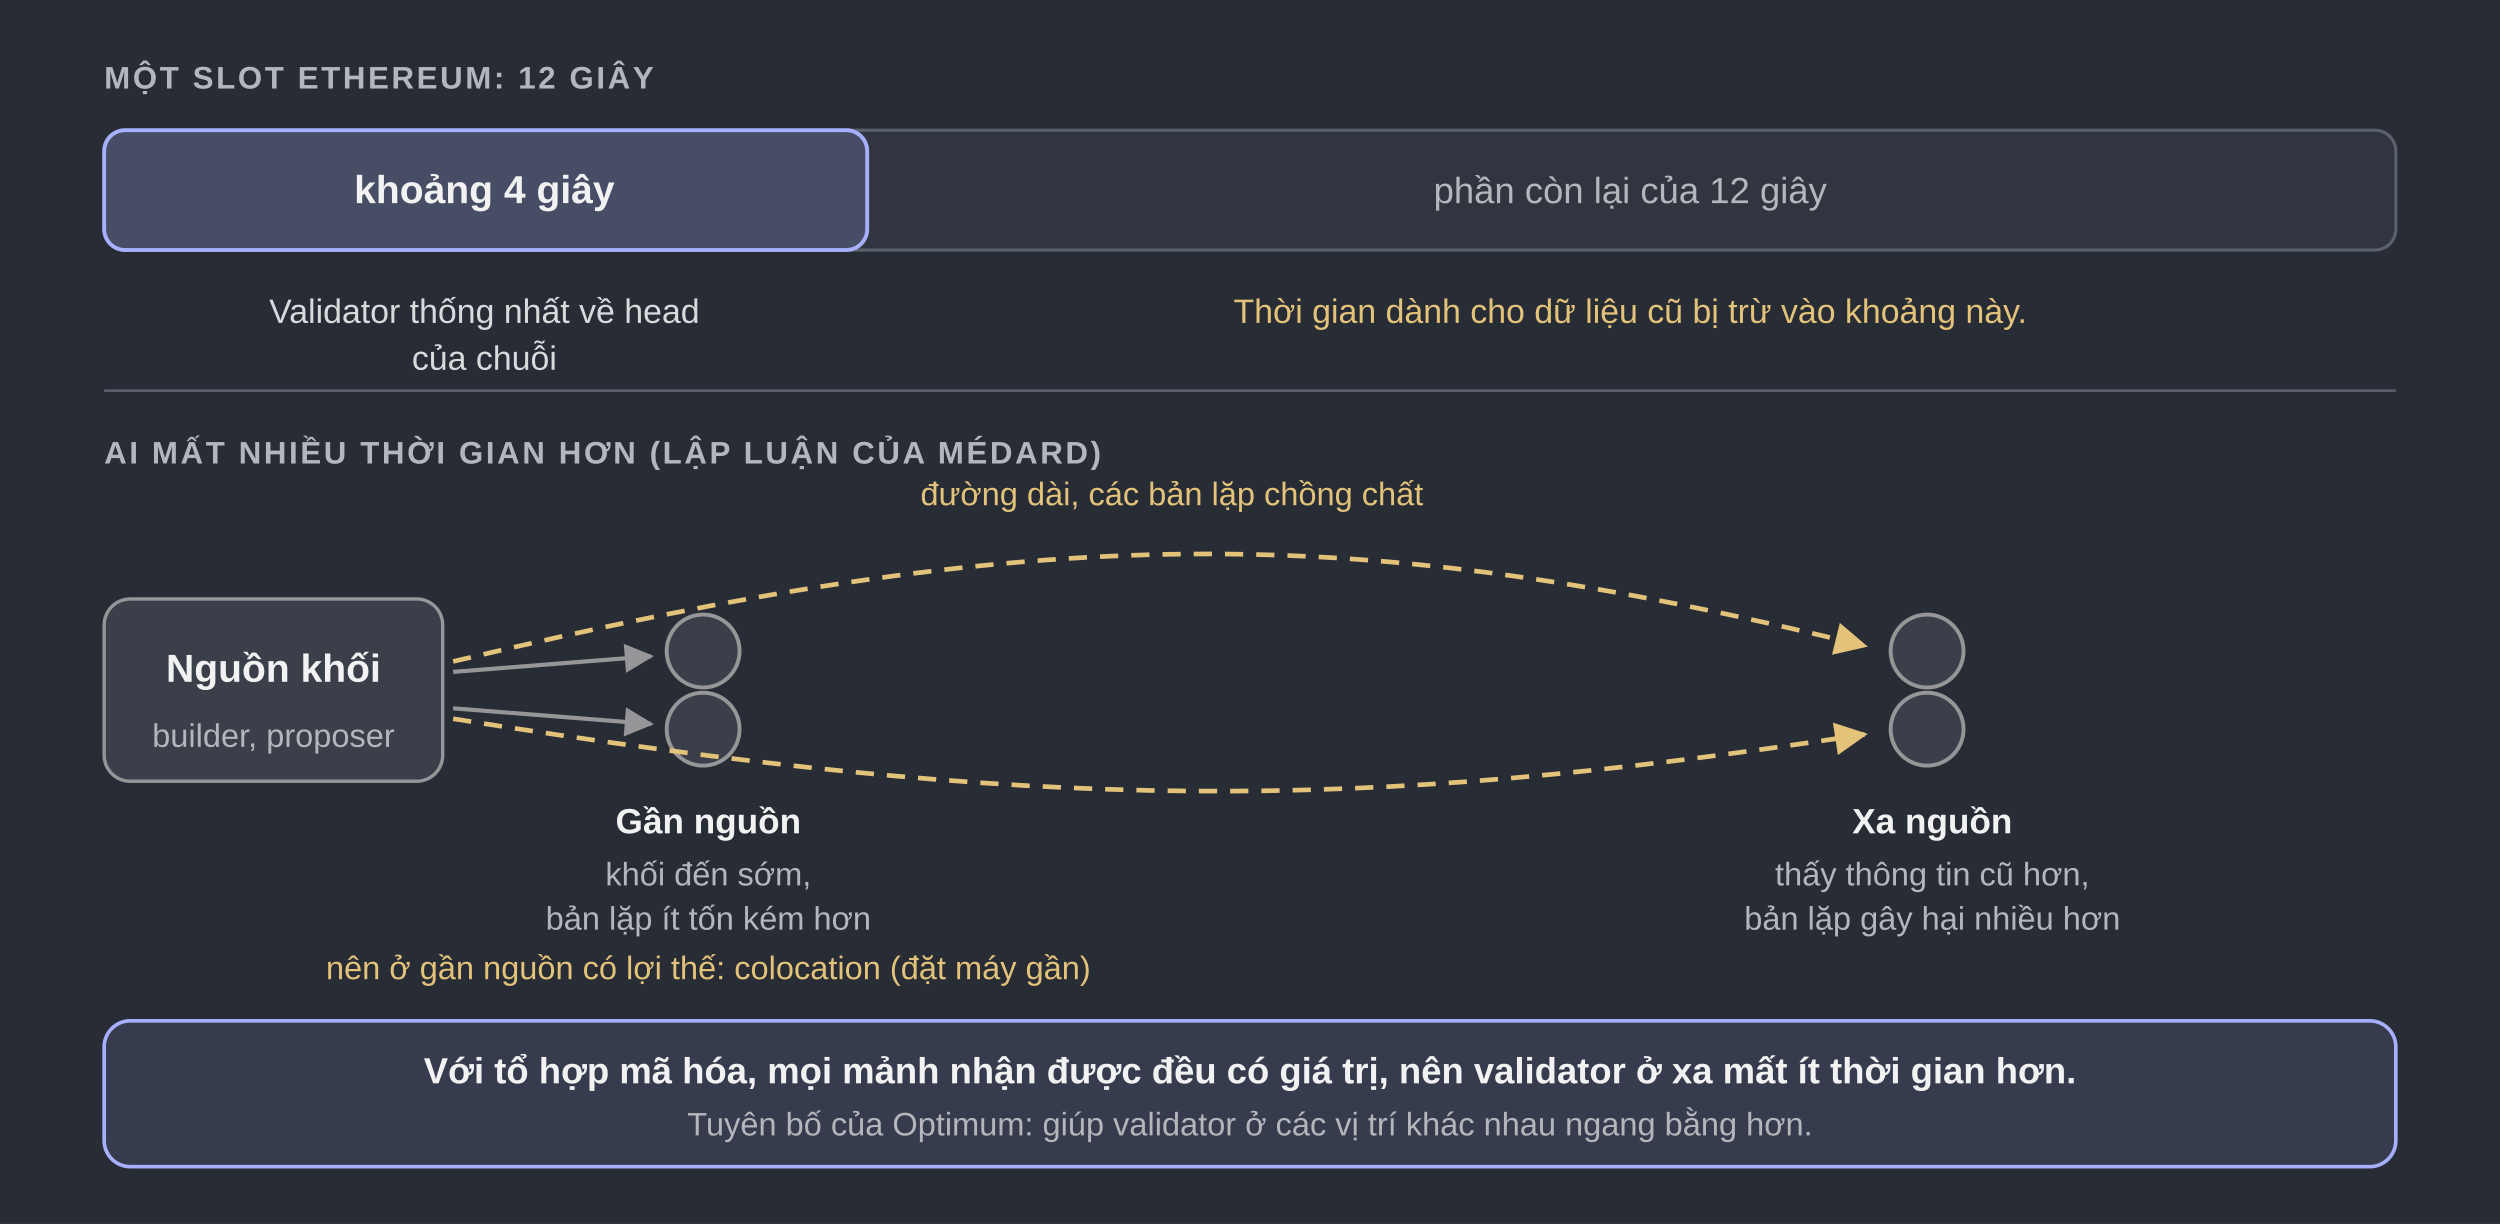
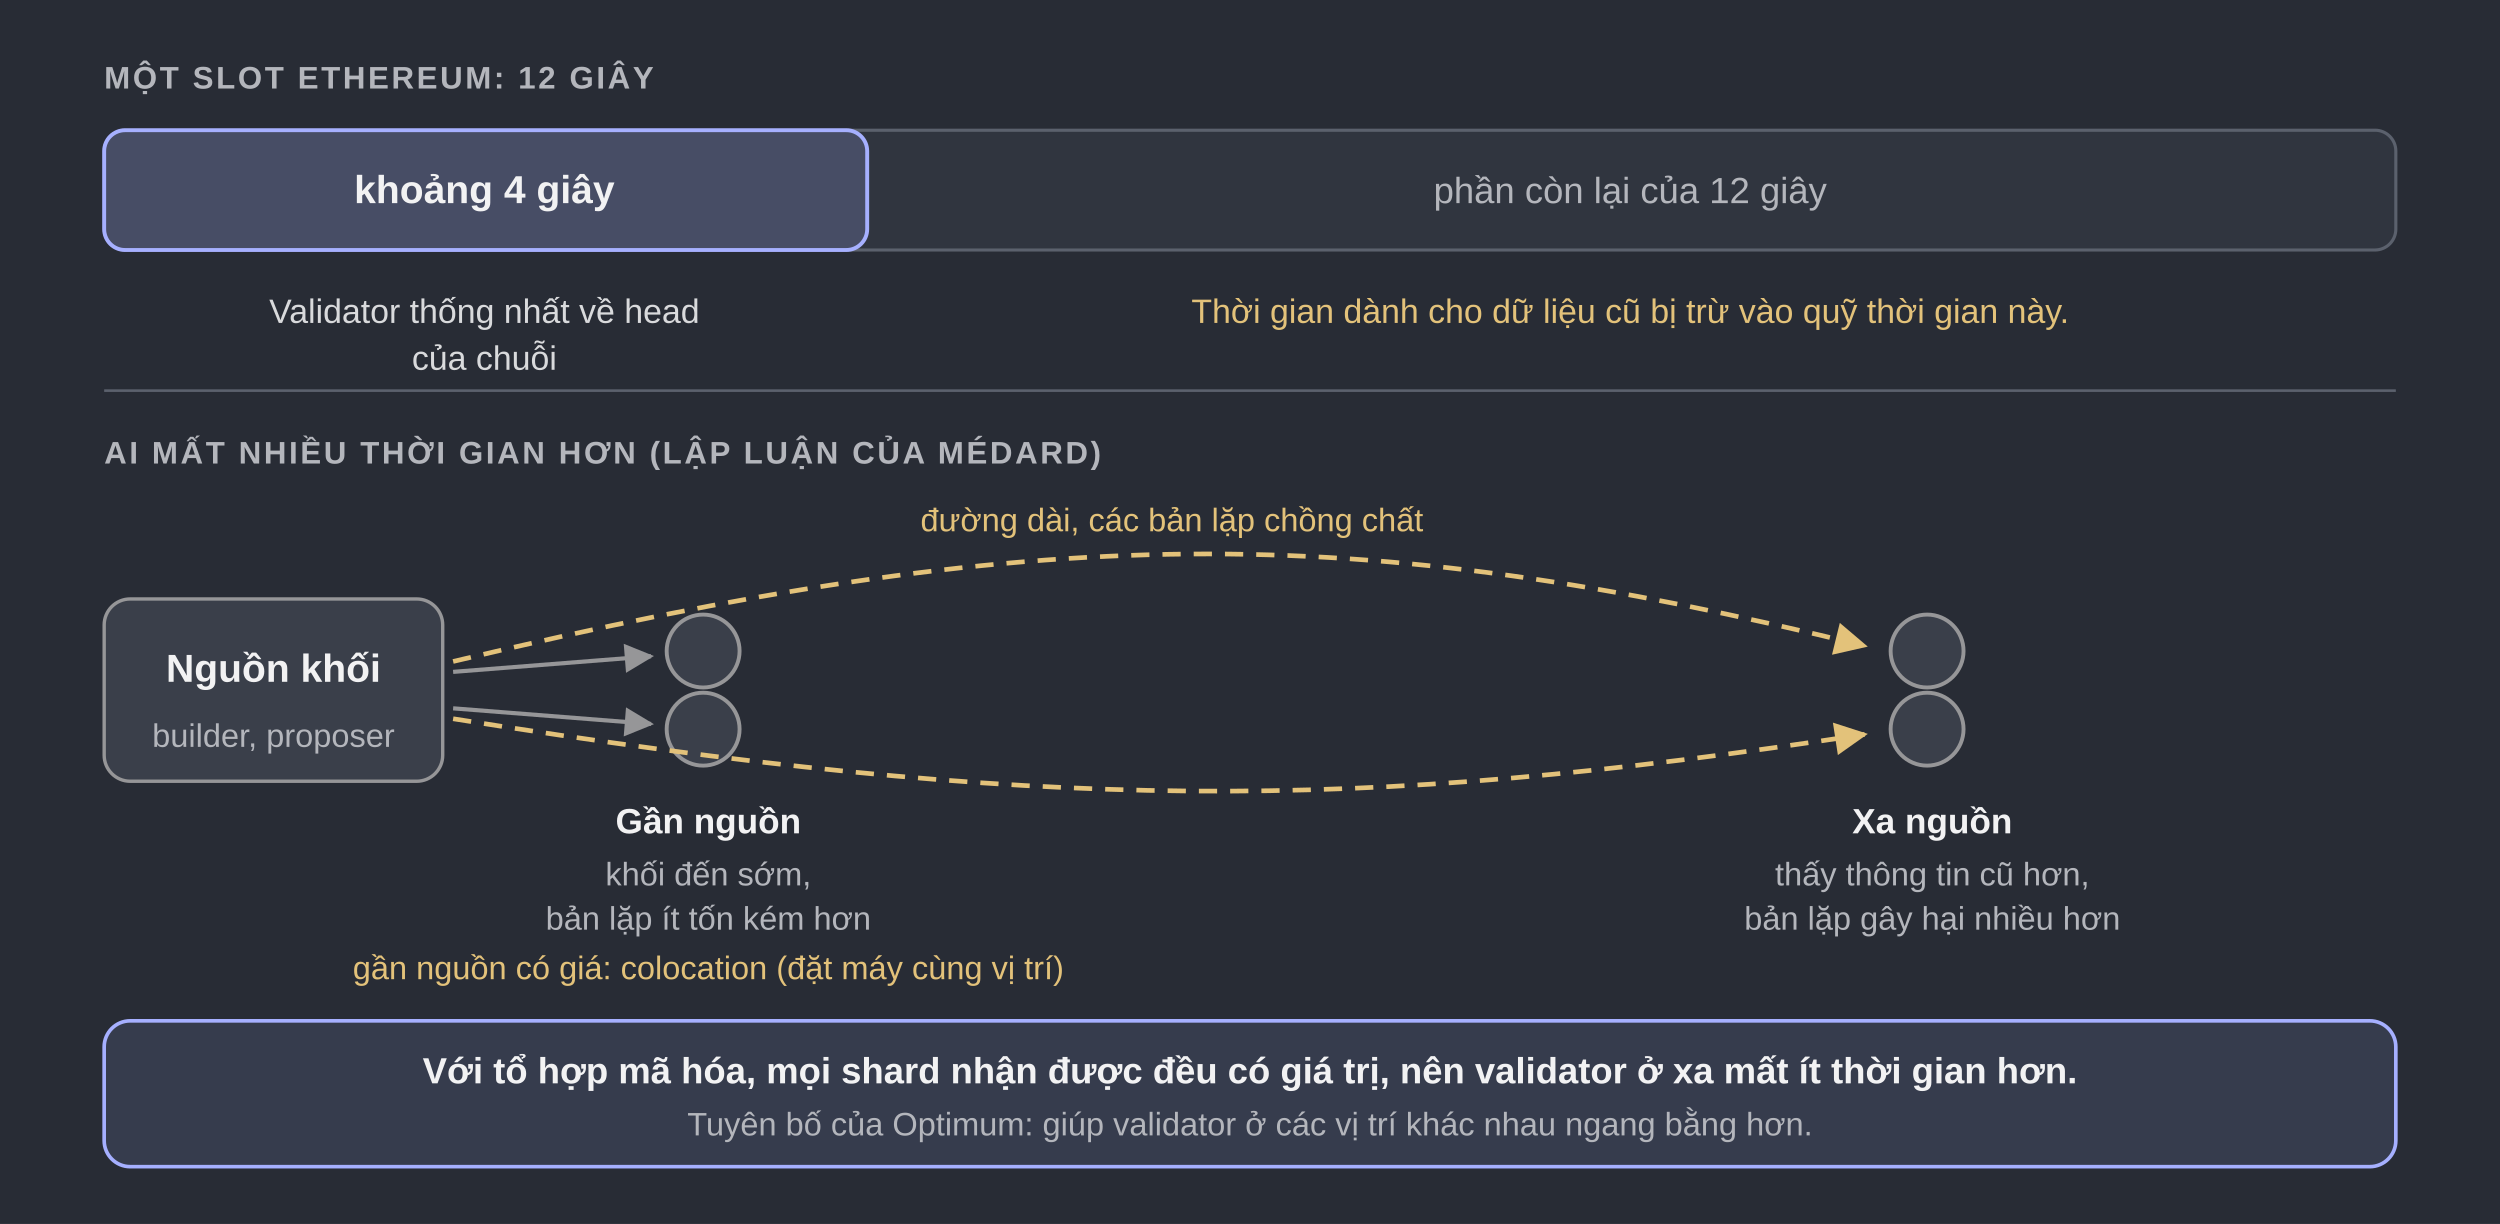
<svg xmlns="http://www.w3.org/2000/svg" viewBox="0 0 960 470" font-family="Helvetica Neue, Arial, sans-serif">
  <defs>
    <marker id="a" viewBox="0 0 10 10" refX="9" refY="5" markerWidth="7" markerHeight="7" orient="auto-start-reverse">
      <path d="M0 0L10 5L0 10z" fill="#969698" />
    </marker>
    <marker id="aw" viewBox="0 0 10 10" refX="9" refY="5" markerWidth="7" markerHeight="7" orient="auto-start-reverse">
      <path d="M0 0L10 5L0 10z" fill="#E3C27A" />
    </marker>
    <marker id="al" viewBox="0 0 10 10" refX="9" refY="5" markerWidth="7" markerHeight="7" orient="auto-start-reverse">
      <path d="M0 0L10 5L0 10z" fill="#A6B0FF" />
    </marker>
    <marker id="ab" viewBox="0 0 10 10" refX="9" refY="5" markerWidth="7" markerHeight="7" orient="auto-start-reverse">
      <path d="M0 0L10 5L0 10z" fill="#93C3EA" />
    </marker>
  </defs>
  <rect width="960" height="470" fill="#282C35" />
  <text x="40" y="34" fill="#B4B6BC" font-size="12" font-weight="600" text-anchor="start" letter-spacing="1">MỘT SLOT ETHEREUM: 12 GIÂY</text>
  <rect x="40" y="50" width="880" height="46" rx="8" fill="#30353F" stroke="#5B616D" stroke-width="1.2" />
  <rect x="40" y="50" width="293" height="46" rx="8" fill="rgba(166,176,255,0.20)" stroke="#A6B0FF" stroke-width="1.5" />
  <text x="186" y="78" fill="#F2F2F3" font-size="15" font-weight="600" text-anchor="middle">khoảng 4 giây</text>
  <text x="626" y="78" fill="#B4B6BC" font-size="14" font-weight="400" text-anchor="middle">phần còn lại của 12 giây</text>
  <text x="186" y="124" fill="#D9DADC" font-size="13" font-weight="400" text-anchor="middle">Validator thống nhất về head</text>
  <text x="186" y="142" fill="#D9DADC" font-size="13" font-weight="400" text-anchor="middle">của chuỗi</text>
-   <text x="626" y="124" fill="#E3C27A" font-size="13" font-weight="400" text-anchor="middle">Thời gian dành cho dữ liệu cũ bị trừ vào khoảng này.</text>
+   <text x="626" y="124" fill="#E3C27A" font-size="13" font-weight="400" text-anchor="middle">Thời gian dành cho dữ liệu cũ bị trừ vào quỹ thời gian này.</text>
  <line x1="40" y1="150" x2="920" y2="150" stroke="#5B616D" stroke-width="1" />
  <text x="40" y="178" fill="#B4B6BC" font-size="12" font-weight="600" text-anchor="start" letter-spacing="1">AI MẤT NHIỀU THỜI GIAN HƠN (LẬP LUẬN CỦA MÉDARD)</text>
  <rect x="40" y="230" width="130" height="70" rx="10" fill="#3A3F4A" stroke="#969698" stroke-width="1.3" />
  <text x="105.0" y="261.8" fill="#F2F2F3" font-size="15" font-weight="600" text-anchor="middle">Nguồn khối</text>
  <text x="105.0" y="286.8" fill="#B4B6BC" font-size="12.5" font-weight="400" text-anchor="middle">builder, proposer</text>
  <circle cx="270" cy="250" r="14" fill="#3A3F4A" stroke="#969698" stroke-width="1.5" />
  <circle cx="270" cy="280" r="14" fill="#3A3F4A" stroke="#969698" stroke-width="1.5" />
  <line x1="174" y1="258" x2="250" y2="252" stroke="#969698" stroke-width="1.6" marker-end="url(#a)" />
  <line x1="174" y1="272" x2="250" y2="278" stroke="#969698" stroke-width="1.6" marker-end="url(#a)" />
  <text x="272" y="320" fill="#F2F2F3" font-size="13.5" font-weight="600" text-anchor="middle">Gần nguồn</text>
  <text x="272" y="340" fill="#B4B6BC" font-size="12.5" font-weight="400" text-anchor="middle">khối đến sớm,</text>
  <text x="272" y="357" fill="#B4B6BC" font-size="12.5" font-weight="400" text-anchor="middle">bản lặp ít tốn kém hơn</text>
  <circle cx="740" cy="250" r="14" fill="#3A3F4A" stroke="#969698" stroke-width="1.5" />
  <circle cx="740" cy="280" r="14" fill="#3A3F4A" stroke="#969698" stroke-width="1.5" />
  <path d="M174 254 C 400 200, 520 200, 716 248" stroke="#E3C27A" stroke-width="1.8" fill="none" stroke-dasharray="7 5" marker-end="url(#aw)" />
  <path d="M174 276 C 400 312, 520 312, 716 282" stroke="#E3C27A" stroke-width="1.8" fill="none" stroke-dasharray="7 5" marker-end="url(#aw)" />
-   <text x="450" y="194" fill="#E3C27A" font-size="12.5" font-weight="400" text-anchor="middle">đường dài, các bản lặp chồng chất</text>
+   <text x="450" y="204" fill="#E3C27A" font-size="12.5" font-weight="400" text-anchor="middle">đường dài, các bản lặp chồng chất</text>
  <text x="742" y="320" fill="#F2F2F3" font-size="13.5" font-weight="600" text-anchor="middle">Xa nguồn</text>
  <text x="742" y="340" fill="#B4B6BC" font-size="12.5" font-weight="400" text-anchor="middle">thấy thông tin cũ hơn,</text>
  <text x="742" y="357" fill="#B4B6BC" font-size="12.5" font-weight="400" text-anchor="middle">bản lặp gây hại nhiều hơn</text>
-   <text x="272" y="376" fill="#E3C27A" font-size="12.5" font-weight="400" text-anchor="middle">nên ở gần nguồn có lợi thế: colocation (đặt máy gần)</text>
+   <text x="272" y="376" fill="#E3C27A" font-size="12.5" font-weight="400" text-anchor="middle">gần nguồn có giá: colocation (đặt máy cùng vị trí)</text>
  <rect x="40" y="392" width="880" height="56" rx="10" fill="rgba(166,176,255,0.12)" stroke="#A6B0FF" stroke-width="1.4" />
-   <text x="480" y="416" fill="#F2F2F3" font-size="14" font-weight="600" text-anchor="middle">Với tổ hợp mã hóa, mọi mảnh nhận được đều có giá trị, nên validator ở xa mất ít thời gian hơn.</text>
+   <text x="480" y="416" fill="#F2F2F3" font-size="14" font-weight="600" text-anchor="middle">Với tổ hợp mã hóa, mọi shard nhận được đều có giá trị, nên validator ở xa mất ít thời gian hơn.</text>
  <text x="480" y="436" fill="#B4B6BC" font-size="12.5" font-weight="400" text-anchor="middle">Tuyên bố của Optimum: giúp validator ở các vị trí khác nhau ngang bằng hơn.</text>
</svg>
